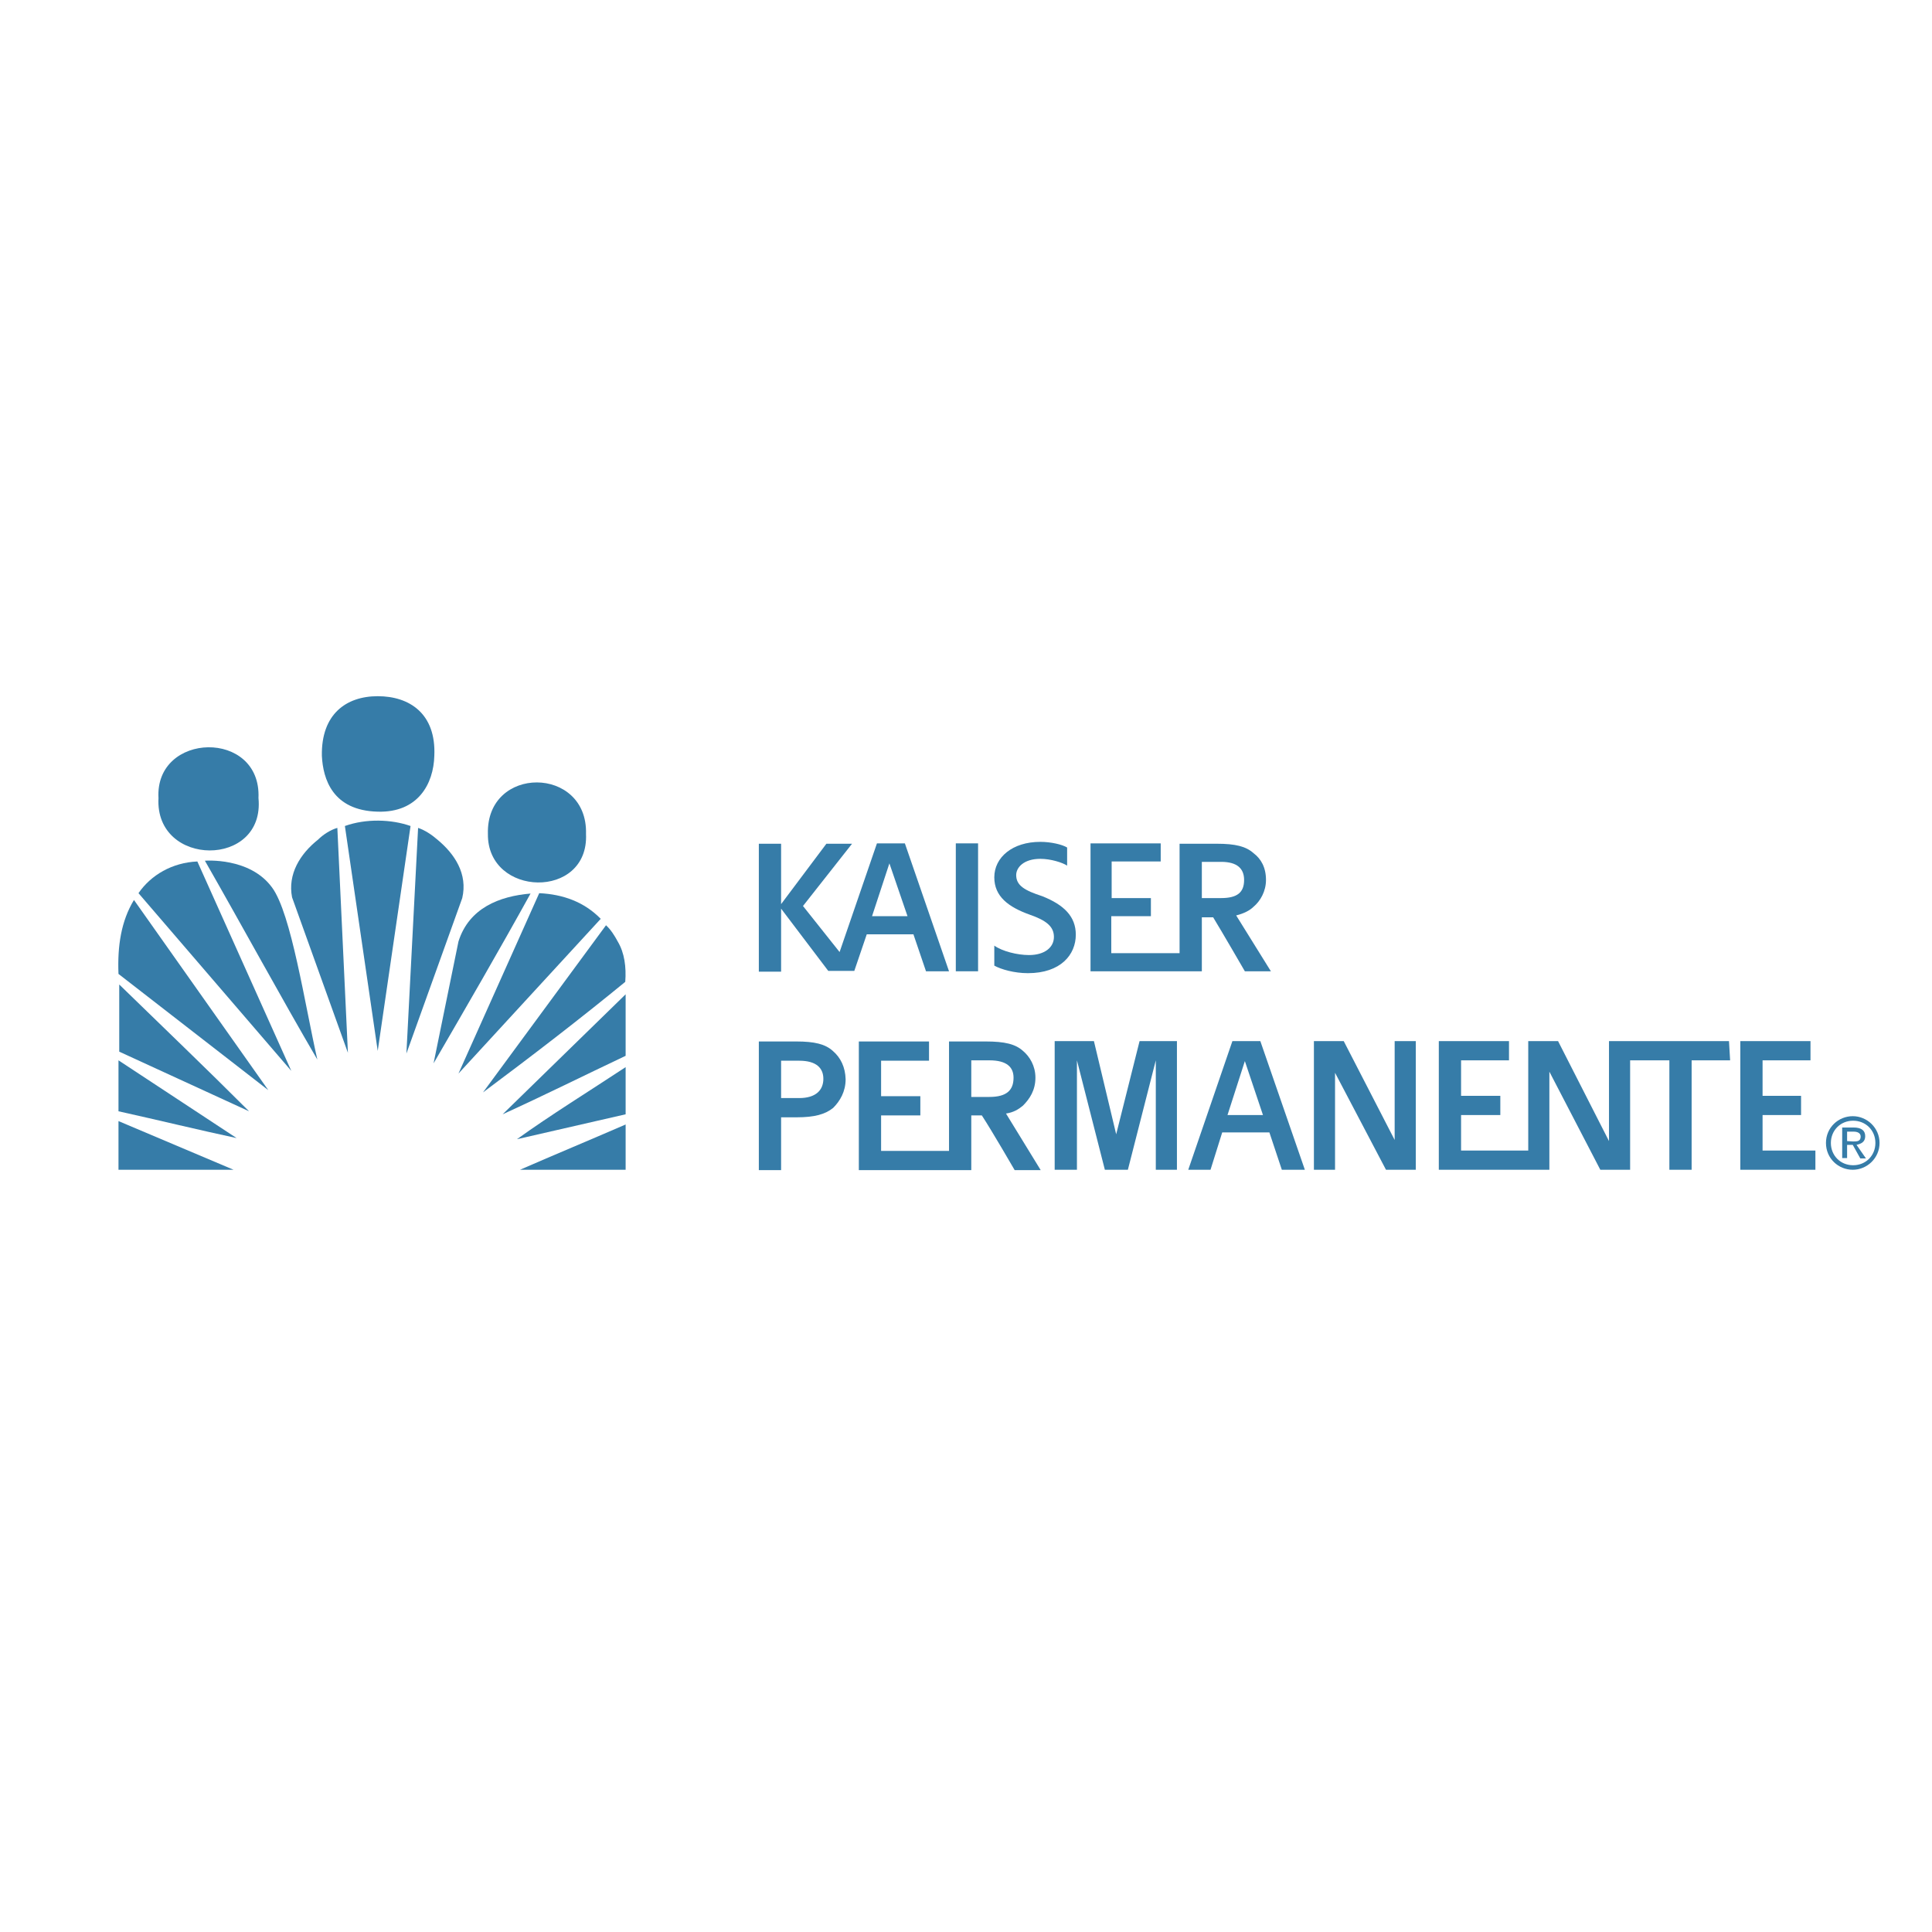
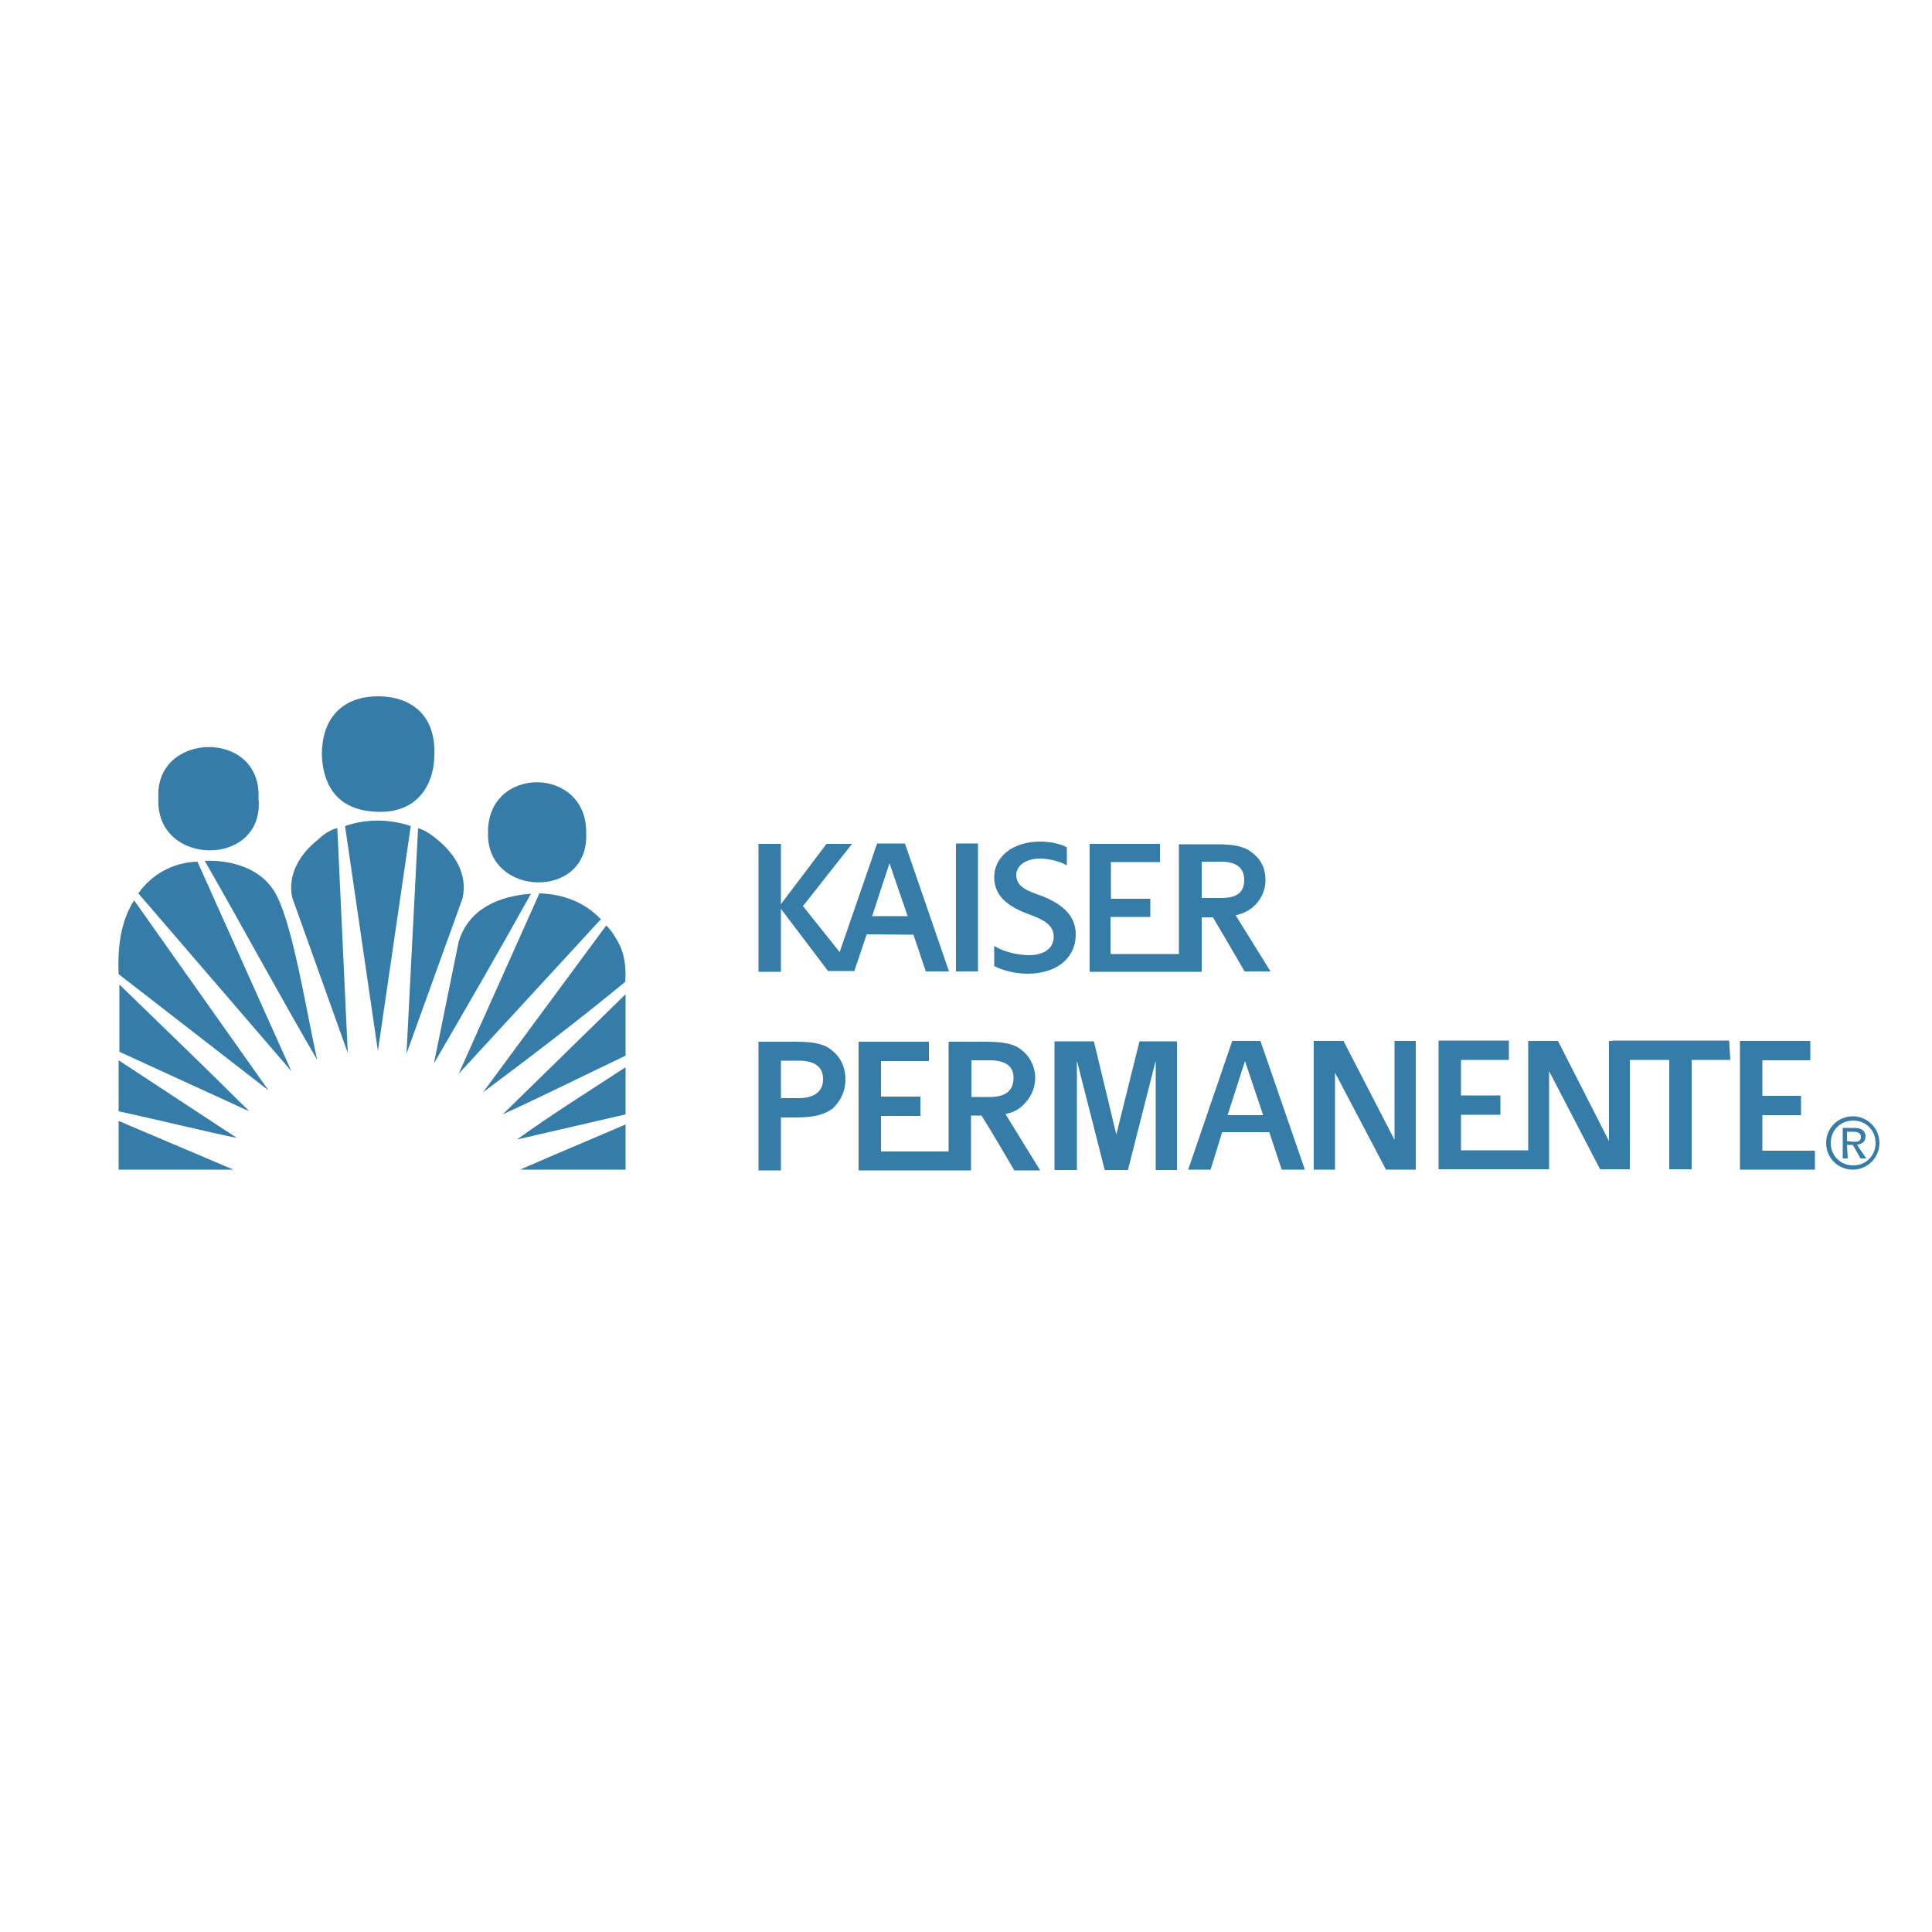
- <svg xmlns="http://www.w3.org/2000/svg" version="1.1" id="Layer_1" x="0px" y="0px" viewBox="-153 154.2 512 512" enable-background="new -153 154.2 512 512" xml:space="preserve">
+ <svg xmlns="http://www.w3.org/2000/svg" version="1.1" id="Layer_1" x="0px" y="0px" viewBox="0 0 500 500" enable-background="new 0 0 500 500" xml:space="preserve">
  <g>
-     <polygon fill="#FFFFFF" points="-153,154.2 359,154.2 359,666.2 -153,666.2  " />
-     <path fill="#367CA8" d="M-37.1,376.7c-1.5-1.3-3.3-2.5-5.1-3.1l-3.1,59.8l14.8-41.2C-29,385.8-32.5,380.5-37.1,376.7L-37.1,376.7z" />
-     <path fill="#367CA8" d="M-61.6,373.1l8.7,59.6l8.7-59.6C-49.3,371.3-56,371.1-61.6,373.1L-61.6,373.1z" />
-     <path fill="#367CA8" d="M-68.7,376.7c-4.8,3.8-8.1,9.2-6.9,15.3l14.8,41.2l-2.8-59.6C-65.4,374.1-67.4,375.4-68.7,376.7   L-68.7,376.7z" />
-     <path fill="#367CA8" d="M-98.7,382.3c9.9,17.3,20.1,36.1,29.8,52.7c-3.3-14.5-6.9-38.7-12-45.6C-86.8,381.3-98.7,382.3-98.7,382.3   L-98.7,382.3z" />
-     <path fill="#367CA8" d="M-116.3,390.9l40.5,47.1l-24.9-55.5C-107.4,382.8-113,386.1-116.3,390.9L-116.3,390.9z" />
-     <path fill="#367CA8" d="M-31.5,403.7l-6.6,32.3c8.7-15,17.3-29.8,25.7-45C-20.6,391.7-28.7,394.8-31.5,403.7L-31.5,403.7z" />
-     <path fill="#367CA8" d="M-10.1,390.9l-21.4,47.8l37.7-41C1.8,393.2-3.8,391.2-10.1,390.9L-10.1,390.9z" />
-     <path fill="#367CA8" d="M-121.6,412.3c13.2,10.2,26.5,20.6,39.7,30.8l-35.6-50.4C-120.9,398.3-121.9,404.9-121.6,412.3   L-121.6,412.3z" />
-     <path fill="#367CA8" d="M10.7,403.7c-0.8-1.5-1.8-3.1-3.1-4.3l-32.6,44.3c13-9.7,25.5-19.3,37.7-29.3   C13,410.5,12.5,406.7,10.7,403.7L10.7,403.7z" />
-     <path fill="#367CA8" d="M-121.4,432.9l34.4,15.8c-11.5-11.5-22.9-22.4-34.4-33.6V432.9L-121.4,432.9z" />
-     <path fill="#367CA8" d="M12.8,434v-16.3l-32.6,31.8C-8.6,444.4,1.6,439.3,12.8,434L12.8,434z" />
-     <path fill="#367CA8" d="M-121.6,448.7c10.4,2.3,21.9,5.1,31.3,7.1l-31.3-20.6V448.7L-121.6,448.7z" />
-     <path fill="#367CA8" d="M12.8,449.5V437c-9.7,6.4-19.9,12.7-28.8,19.1L12.8,449.5L12.8,449.5z" />
-     <polygon fill="#367CA8" points="-121.6,464.2 -91.1,464.2 -121.6,451.3  " />
-     <path fill="#367CA8" d="M12.8,464.2v-12c-9.9,4.3-18.6,7.9-28,12H12.8L12.8,464.2z" />
-     <polygon fill="#367CA8" points="2.3,375.2 2.3,375.2 2.3,375.2  " />
-     <path fill="#367CA8" d="M2.3,375.2c0.5-18.1-26.5-18.3-26,0C-23.9,392,3.1,392.7,2.3,375.2L2.3,375.2z" />
-     <path fill="#367CA8" d="M-84.5,365.7c0.8-18.3-27.5-17.6-26.5,0C-112,384.1-82.7,384.3-84.5,365.7L-84.5,365.7z" />
-     <path fill="#367CA8" d="M-52.9,369.3c10.7,0.3,14.8-7.4,15-14.8c0.5-11.2-6.6-15.8-15-15.8s-15,4.8-14.8,15.8   C-67.4,360.6-64.9,369-52.9,369.3L-52.9,369.3z" />
-     <polygon fill="#367CA8" points="100.3,411.6 106.2,411.6 106.2,377.7 100.3,377.7  " />
-     <path fill="#367CA8" d="M89.1,401.9l3.3,9.7h6.1l-11.7-33.9h-7.4l-9.9,28.8l-9.7-12.2l13-16.5H66l-12,16v-16h-5.9v33.9H54V395   l12.5,16.5h1.3l0,0h5.6l3.3-9.7H89.1L89.1,401.9z M82.7,383L82.7,383l4.8,14h-9.4L82.7,383L82.7,383z" />
-     <path fill="#367CA8" d="M142.8,454.8l-5.9-24.7h-10.4v34.1c3.1,0,5.9,0,5.9,0v-29l7.4,29c0,0,2.5,0,6.1,0l7.4-29v29h5.6v-34.1h-9.9   L142.8,454.8L142.8,454.8z" />
-     <path fill="#367CA8" d="M173.6,430.1l-11.7,34.1h5.9l3.1-9.9h12.5l3.3,9.9h6.1L181,430.1H173.6L173.6,430.1z M172.3,449.7l4.6-14.3   l0,0l4.8,14.3H172.3L172.3,449.7z" />
-     <path fill="#367CA8" d="M216.6,456.3l-13.5-26.2h-7.9v34.1c2.8,0,5.6,0,5.6,0v-25.7l13.5,25.7h7.9v-34.1h-5.6V456.3L216.6,456.3z" />
-     <path fill="#367CA8" d="M328.1,459.1h-14v-9.4h10.2v-5.1h-10.2v-9.4c1.3,0,12.7,0,12.7,0v-5.1c-3.6,0-18.6,0-18.6,0v34.1h19.9   V459.1L328.1,459.1z" />
-     <path fill="#367CA8" d="M274.4,430.1L274.4,430.1h-1v26.5l-13.5-26.5H252v29h-17.8v-9.4h10.4v-5.1h-10.4v-9.4c1.3,0,12.7,0,12.7,0   v-5.1c-3.3,0-18.6,0-18.6,0v34.1h28.8l0,0c0.3,0,0.5,0,0.5,0v-26l13.5,26h7.9v-29c3.6,0,7.4,0,10.4,0v29h5.9v-29h10.2l-0.3-5.1   H274.4L274.4,430.1z" />
-     <path fill="#367CA8" d="M118.1,447.2c1.8-1.8,3.3-4.1,3.3-7.4c0-3.1-1.5-5.6-3.3-7.1c-2-1.8-4.8-2.5-9.9-2.5h-9.7v14.5l0,0v14.5   H80.5v-9.4h10.4v-5.1H80.5v-9.4c1.3,0,12.7,0,12.7,0v-5.1c-3.3,0-18.6,0-18.6,0v34.1h29.8v-14.5h2.8c2.8,4.3,8.7,14.5,8.7,14.5h6.9   l-9.2-15C115.6,449,116.9,448.2,118.1,447.2L118.1,447.2z M104.4,444.9v-9.7h4.8c4.6,0,6.4,1.8,6.4,4.6c0,3.3-1.8,5.1-6.4,5.1   H104.4L104.4,444.9z" />
-     <path fill="#367CA8" d="M165.5,397.3h3c2.5,4.1,8.4,14.3,8.4,14.3h6.9l-9.2-14.8c2-0.5,3.6-1.3,4.6-2.3c1.8-1.5,3.3-4.1,3.3-7.1   c0-3.3-1.3-5.6-3.3-7.1c-2-1.8-4.8-2.5-9.7-2.5h-9.9V392l0,0v14.8h-18.1V397H152v-4.8h-10.4v-9.7c1.5,0,13,0,13,0v-4.8   c-3.6,0-18.6,0-18.6,0v33.9h29.5V397.3L165.5,397.3z M165.5,392v-9.4h5.1c4.3,0,6.1,1.8,6.1,4.8c0,3.3-1.8,4.8-6.1,4.8h-5.1V392   L165.5,392z" />
-     <path fill="#367CA8" d="M67.7,432.7c-2-1.8-4.8-2.5-9.7-2.5h-9.9v34.1H54v-14h4.1c4.8,0,7.6-0.8,9.7-2.5c1.8-1.8,3.3-4.3,3.3-7.6   C71,437,69.8,434.5,67.7,432.7L67.7,432.7z M58.8,445.2H54v-9.9h4.8c4.6,0,6.4,2,6.4,4.8C65.2,443.1,63.2,445.2,58.8,445.2   L58.8,445.2z" />
-     <path fill="#367CA8" d="M132.1,401.9c0-4.8-3.1-7.9-8.9-10.2c-4.6-1.5-6.9-2.8-6.9-5.6c0-2,2-4.3,6.4-4.3c2.8,0,5.9,1,7.1,1.8v-4.8   c-1.3-0.8-4.3-1.5-7.1-1.5c-7.4,0-12.2,4.1-12.2,9.4c0,5.1,3.8,7.9,9.4,9.9c4.3,1.5,6.4,3.1,6.4,5.9s-2.5,4.8-6.6,4.8   c-3.1,0-7.1-1-9.2-2.5v5.3c1.8,1,5.3,2,8.9,2C128.1,412.1,132.1,407.2,132.1,401.9L132.1,401.9z" />
-     <path fill="#367CA8" d="M332.2,457.1c0-3.3,2.5-5.9,5.9-5.9c3.3,0,5.9,2.5,5.9,5.9c0,3.3-2.5,5.9-5.9,5.9   C334.7,463,332.2,460.4,332.2,457.1L332.2,457.1z M338,464.2c3.8,0,7.1-3.1,7.1-7.1s-3.3-7.1-7.1-7.1s-7.1,3-7.1,7.1   S334.2,464.2,338,464.2L338,464.2z M336.5,457.6h1.5l2,3.6h1.5l-2.5-3.6c1.3-0.3,2.3-0.8,2.3-2.3s-1-2.3-3.1-2.3h-3v8.1h1.3   L336.5,457.6L336.5,457.6z M336.5,456.6v-2.5h1.8c0.8,0,1.8,0.3,1.8,1.3c0,1.3-1,1.3-2,1.3L336.5,456.6L336.5,456.6z" />
+     <polygon fill="#FFFFFF" points="0,0 500,0 500,500 0,500  " />
+     <path fill="#367CA8" d="M113.2,217.3c-1.5-1.3-3.2-2.4-5-3l-3,58.4l14.5-40.2C121.1,226.2,117.7,221,113.2,217.3L113.2,217.3z" />
+     <path fill="#367CA8" d="M89.3,213.8l8.5,58.2l8.5-58.2C101.3,212,94.7,211.8,89.3,213.8L89.3,213.8z" />
+     <path fill="#367CA8" d="M82.3,217.3c-4.7,3.7-7.9,9-6.7,14.9L90,272.5l-2.7-58.2C85.5,214.7,83.6,216,82.3,217.3L82.3,217.3z" />
+     <path fill="#367CA8" d="M53,222.8c9.7,16.9,19.6,35.3,29.1,51.5c-3.2-14.2-6.7-37.8-11.7-44.5C64.6,221.8,53,222.8,53,222.8   L53,222.8z" />
+     <path fill="#367CA8" d="M35.8,231.2l39.6,46l-24.3-54.2C44.5,223.2,39.1,226.5,35.8,231.2L35.8,231.2z" />
+     <path fill="#367CA8" d="M118.7,243.7l-6.4,31.5c8.5-14.6,16.9-29.1,25.1-43.9C129.3,231.9,121.4,235,118.7,243.7L118.7,243.7z" />
+     <path fill="#367CA8" d="M139.6,231.2l-20.9,46.7l36.8-40C151.2,233.4,145.7,231.4,139.6,231.2L139.6,231.2z" />
+     <path fill="#367CA8" d="M30.7,252.1c12.9,10,25.9,20.1,38.8,30.1l-34.8-49.2C31.3,238.4,30.4,244.8,30.7,252.1L30.7,252.1z" />
+     <path fill="#367CA8" d="M159.9,243.7c-0.8-1.5-1.8-3-3-4.2L125,282.7c12.7-9.5,24.9-18.8,36.8-28.6   C162.1,250.3,161.6,246.6,159.9,243.7L159.9,243.7z" />
+     <path fill="#367CA8" d="M30.9,272.2l33.6,15.4c-11.2-11.2-22.4-21.9-33.6-32.8V272.2L30.9,272.2z" />
+     <path fill="#367CA8" d="M161.9,273.2v-15.9l-31.8,31.1C141,283.4,151,278.4,161.9,273.2L161.9,273.2z" />
+     <path fill="#367CA8" d="M30.7,287.6c10.2,2.2,21.4,5,30.6,6.9l-30.6-20.1L30.7,287.6L30.7,287.6z" />
+     <path fill="#367CA8" d="M161.9,288.4v-12.2c-9.5,6.2-19.4,12.4-28.1,18.7L161.9,288.4L161.9,288.4z" />
+     <polygon fill="#367CA8" points="30.7,302.7 60.4,302.7 30.7,290.1  " />
+     <path fill="#367CA8" d="M161.9,302.7V291c-9.7,4.2-18.2,7.7-27.3,11.7H161.9L161.9,302.7z" />
+     <path fill="#367CA8" d="M151.7,215.8L151.7,215.8L151.7,215.8z" />
+     <path fill="#367CA8" d="M151.7,215.8c0.5-17.7-25.9-17.9-25.4,0C126.1,232.2,152.4,232.9,151.7,215.8L151.7,215.8z" />
+     <path fill="#367CA8" d="M66.9,206.5c0.8-17.9-26.9-17.2-25.9,0C40,224.5,68.7,224.7,66.9,206.5L66.9,206.5z" />
+     <path fill="#367CA8" d="M97.8,210.1c10.4,0.3,14.5-7.2,14.6-14.5c0.5-10.9-6.4-15.4-14.6-15.4s-14.6,4.7-14.5,15.4   C83.6,201.6,86,209.8,97.8,210.1L97.8,210.1z" />
+     <polygon fill="#367CA8" points="247.4,251.4 253.1,251.4 253.1,218.3 247.4,218.3  " />
+     <path fill="#367CA8" d="M236.4,241.9l3.2,9.5h6l-11.4-33.1H227l-9.7,28.1l-9.5-11.9l12.7-16.1h-6.6L202.1,234v-15.6h-5.8v33.1h5.8   v-16.3l12.2,16.1h1.3l0,0h5.5l3.2-9.5L236.4,241.9L236.4,241.9z M230.2,223.4L230.2,223.4l4.7,13.7h-9.2L230.2,223.4L230.2,223.4z" />
+     <path fill="#367CA8" d="M288.9,293.6l-5.8-24.1h-10.2v33.3c3,0,5.8,0,5.8,0v-28.3l7.2,28.3c0,0,2.4,0,6,0l7.2-28.3v28.3h5.5v-33.3   h-9.7L288.9,293.6L288.9,293.6z" />
+     <path fill="#367CA8" d="M318.9,269.4l-11.4,33.3h5.8l3-9.7h12.2l3.2,9.7h6l-11.5-33.3H318.9L318.9,269.4z M317.7,288.6l4.5-14l0,0   l4.7,14H317.7L317.7,288.6z" />
+     <path fill="#367CA8" d="M360.9,295l-13.2-25.6H340v33.3c2.7,0,5.5,0,5.5,0v-25.1l13.2,25.1h7.7v-33.3h-5.5V295L360.9,295z" />
+     <path fill="#367CA8" d="M469.8,297.8h-13.7v-9.2h10v-5h-10v-9.2c1.3,0,12.4,0,12.4,0v-5c-3.5,0-18.2,0-18.2,0v33.3h19.4V297.8   L469.8,297.8z" />
+     <path fill="#367CA8" d="M417.4,269.4L417.4,269.4h-1v25.9l-13.2-25.9h-7.7v28.3h-17.4v-9.2h10.2v-5h-10.2v-9.2c1.3,0,12.4,0,12.4,0   v-5c-3.2,0-18.2,0-18.2,0v33.3h28.1l0,0c0.3,0,0.5,0,0.5,0v-25.4l13.2,25.4h7.7v-28.3c3.5,0,7.2,0,10.2,0v28.3h5.8v-28.3h10l-0.3-5   H417.4L417.4,269.4z" />
+     <path fill="#367CA8" d="M264.7,286.1c1.8-1.8,3.2-4,3.2-7.2c0-3-1.5-5.5-3.2-6.9c-2-1.8-4.7-2.4-9.7-2.4h-9.5v14.2l0,0v14.2H228   v-9.2h10.2v-5H228v-9.2c1.3,0,12.4,0,12.4,0v-5c-3.2,0-18.2,0-18.2,0v33.3h29.1v-14.2h2.7c2.7,4.2,8.5,14.2,8.5,14.2h6.7l-9-14.6   C262.3,287.9,263.6,287.1,264.7,286.1L264.7,286.1z M251.4,283.9v-9.5h4.7c4.5,0,6.2,1.8,6.2,4.5c0,3.2-1.8,5-6.2,5H251.4   L251.4,283.9z" />
+     <path fill="#367CA8" d="M311,237.4h2.9c2.4,4,8.2,14,8.2,14h6.7l-9-14.5c2-0.5,3.5-1.3,4.5-2.2c1.8-1.5,3.2-4,3.2-6.9   c0-3.2-1.3-5.5-3.2-6.9c-2-1.8-4.7-2.4-9.5-2.4h-9.7v13.9l0,0v14.5h-17.7v-9.6h10.3v-4.7h-10.2v-9.5c1.5,0,12.7,0,12.7,0v-4.7   c-3.5,0-18.2,0-18.2,0v33.1H311V237.4L311,237.4z M311,232.2V223h5c4.2,0,6,1.8,6,4.7c0,3.2-1.8,4.7-6,4.7h-5V232.2L311,232.2z" />
+     <path fill="#367CA8" d="M215.5,272c-2-1.8-4.7-2.4-9.5-2.4h-9.7v33.3h5.8v-13.7h4c4.7,0,7.4-0.8,9.5-2.4c1.8-1.8,3.2-4.2,3.2-7.4   C218.8,276.2,217.6,273.7,215.5,272L215.5,272z M206.8,284.2h-4.7v-9.7h4.7c4.5,0,6.2,2,6.2,4.7   C213.1,282.1,211.1,284.2,206.8,284.2L206.8,284.2z" />
+     <path fill="#367CA8" d="M278.4,241.9c0-4.7-3-7.7-8.7-10c-4.5-1.5-6.7-2.7-6.7-5.5c0-2,2-4.2,6.2-4.2c2.7,0,5.8,1,6.9,1.8v-4.7   c-1.3-0.8-4.2-1.5-6.9-1.5c-7.2,0-11.9,4-11.9,9.2c0,5,3.7,7.7,9.2,9.7c4.2,1.5,6.2,3,6.2,5.8s-2.4,4.7-6.4,4.7c-3,0-6.9-1-9-2.4   v5.2c1.8,1,5.2,2,8.7,2C274.5,251.9,278.4,247.1,278.4,241.9L278.4,241.9z" />
+     <path fill="#367CA8" d="M473.8,295.8c0-3.2,2.4-5.8,5.8-5.8c3.2,0,5.8,2.4,5.8,5.8c0,3.2-2.4,5.8-5.8,5.8S473.8,299,473.8,295.8   L473.8,295.8z M479.5,302.7c3.7,0,6.9-3,6.9-6.9s-3.2-6.9-6.9-6.9s-6.9,2.9-6.9,6.9S475.8,302.7,479.5,302.7L479.5,302.7z    M478,296.3h1.5l2,3.5h1.5l-2.4-3.5c1.3-0.3,2.2-0.8,2.2-2.2s-1-2.2-3-2.2h-2.9v7.9h1.3L478,296.3L478,296.3z M478,295.3v-2.4h1.8   c0.8,0,1.8,0.3,1.8,1.3c0,1.3-1,1.3-2,1.3L478,295.3L478,295.3z" />
  </g>
</svg>
